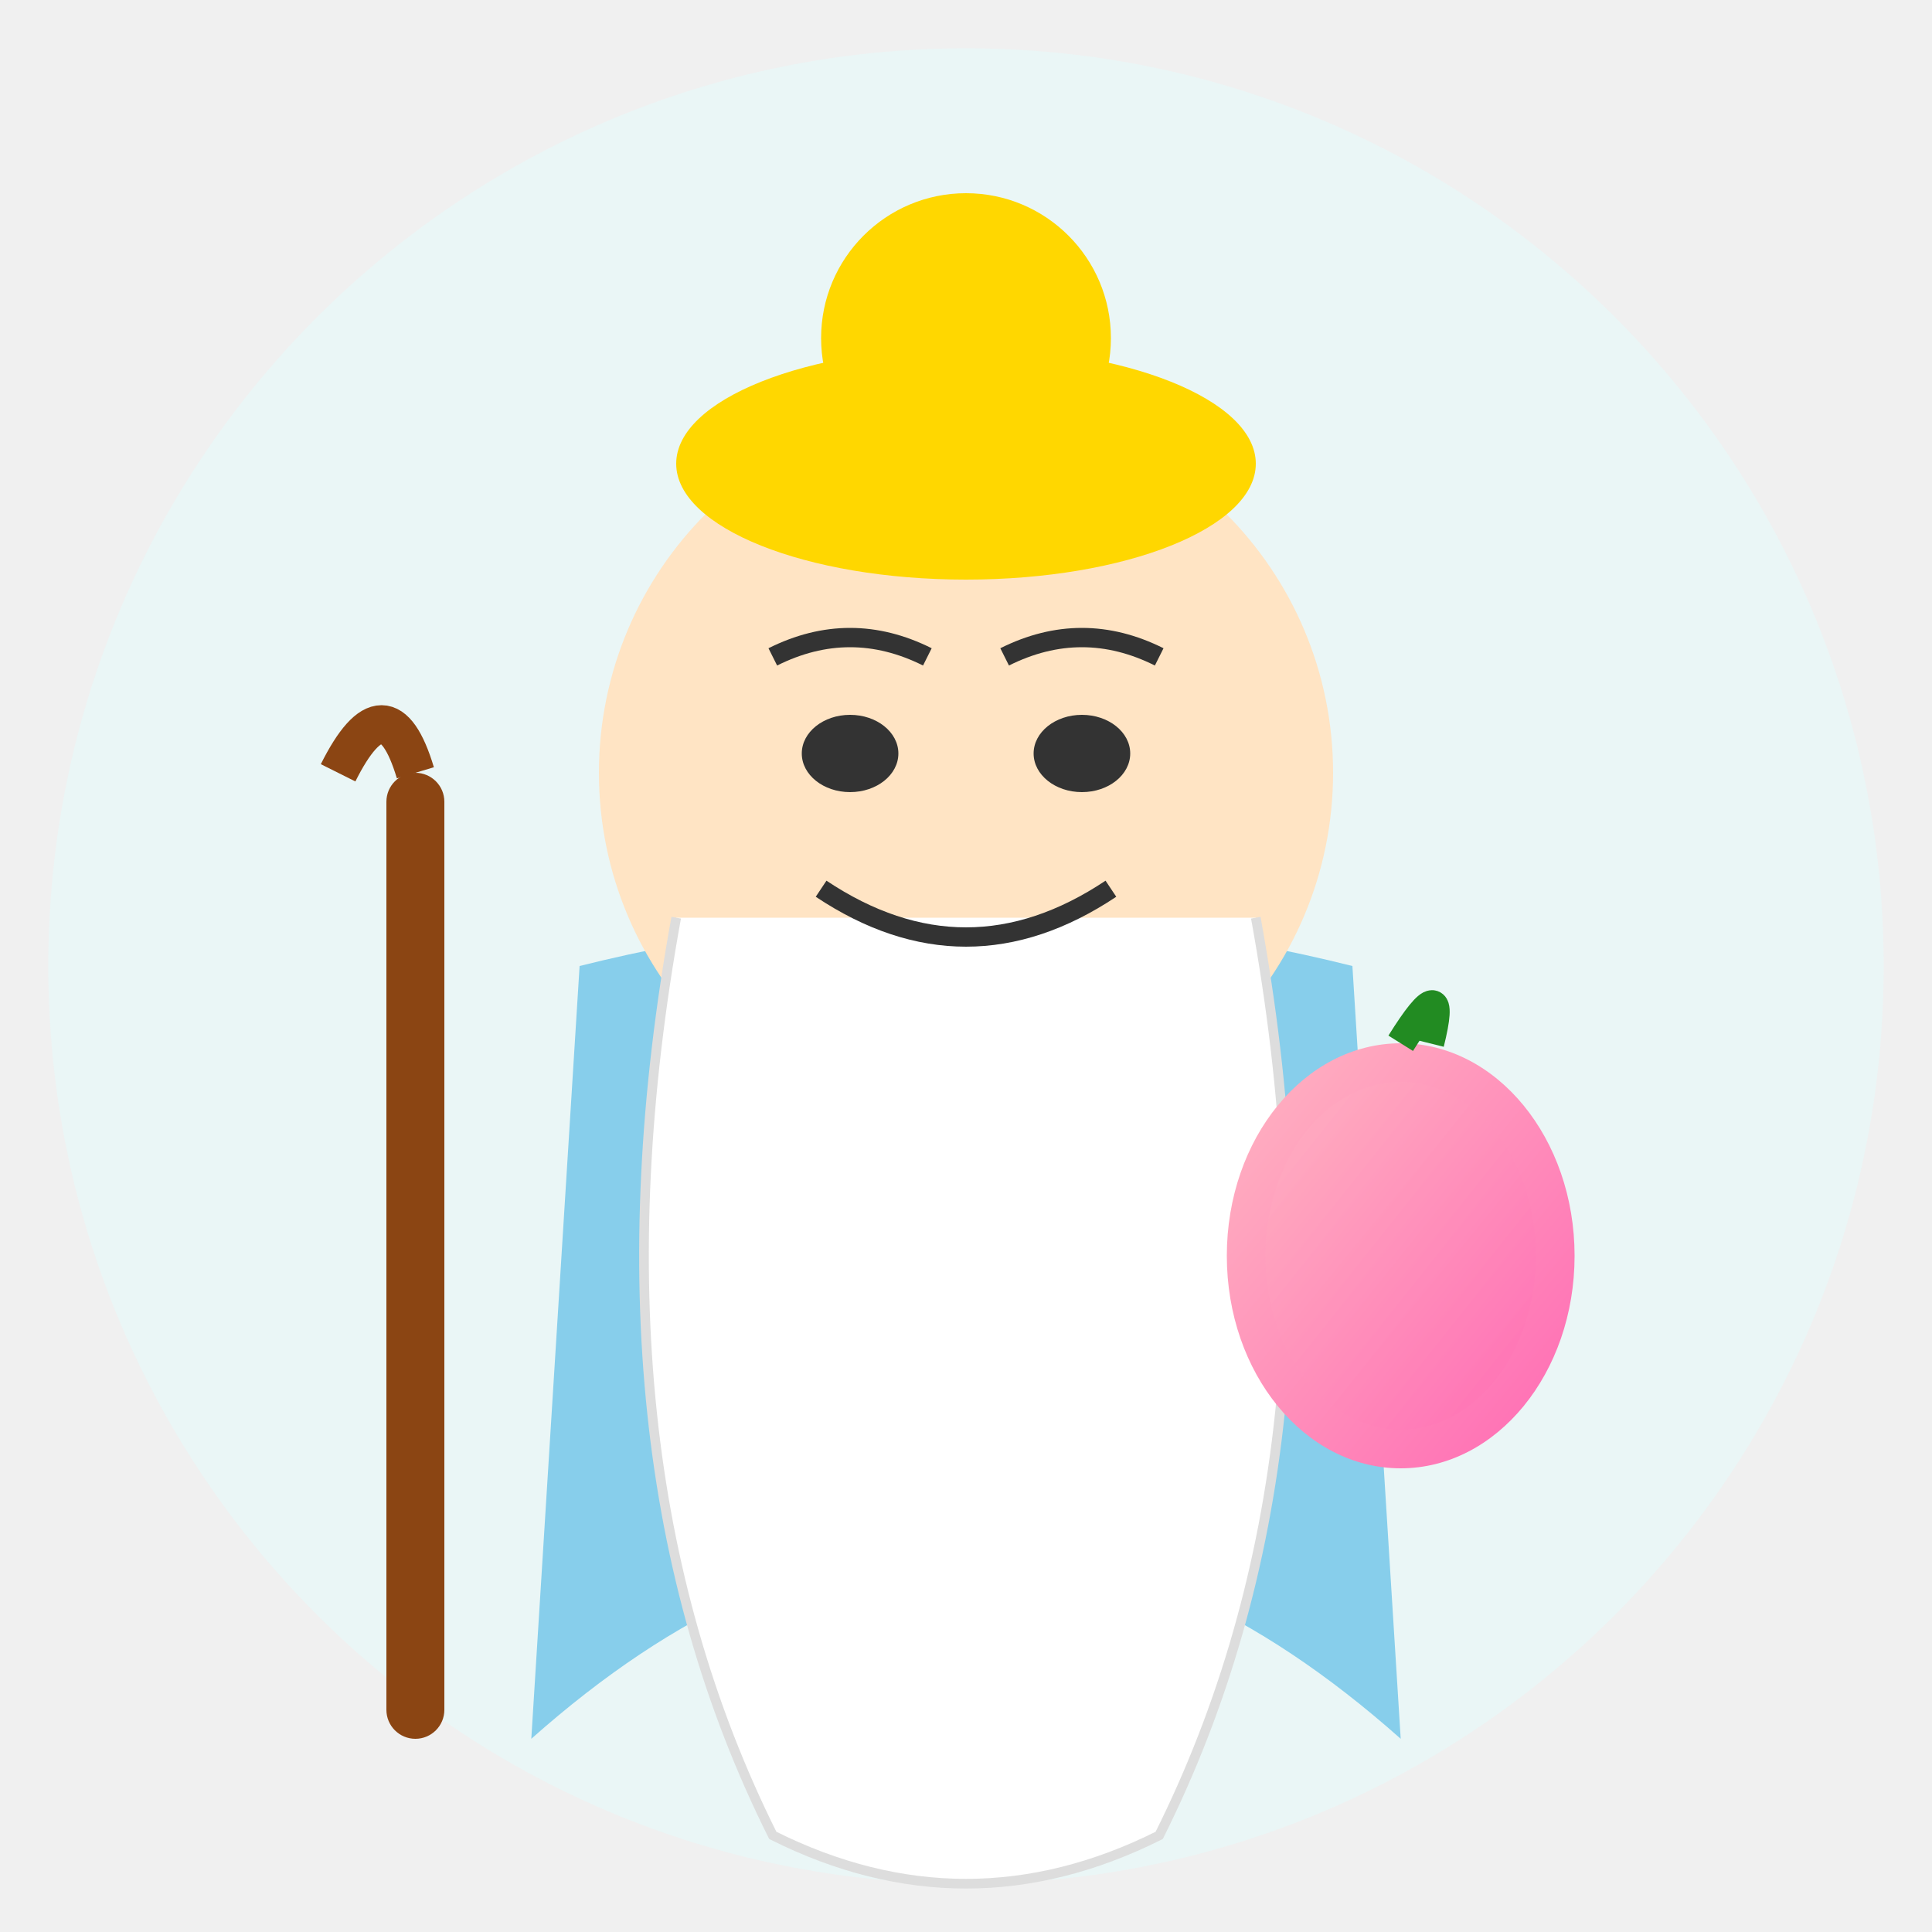
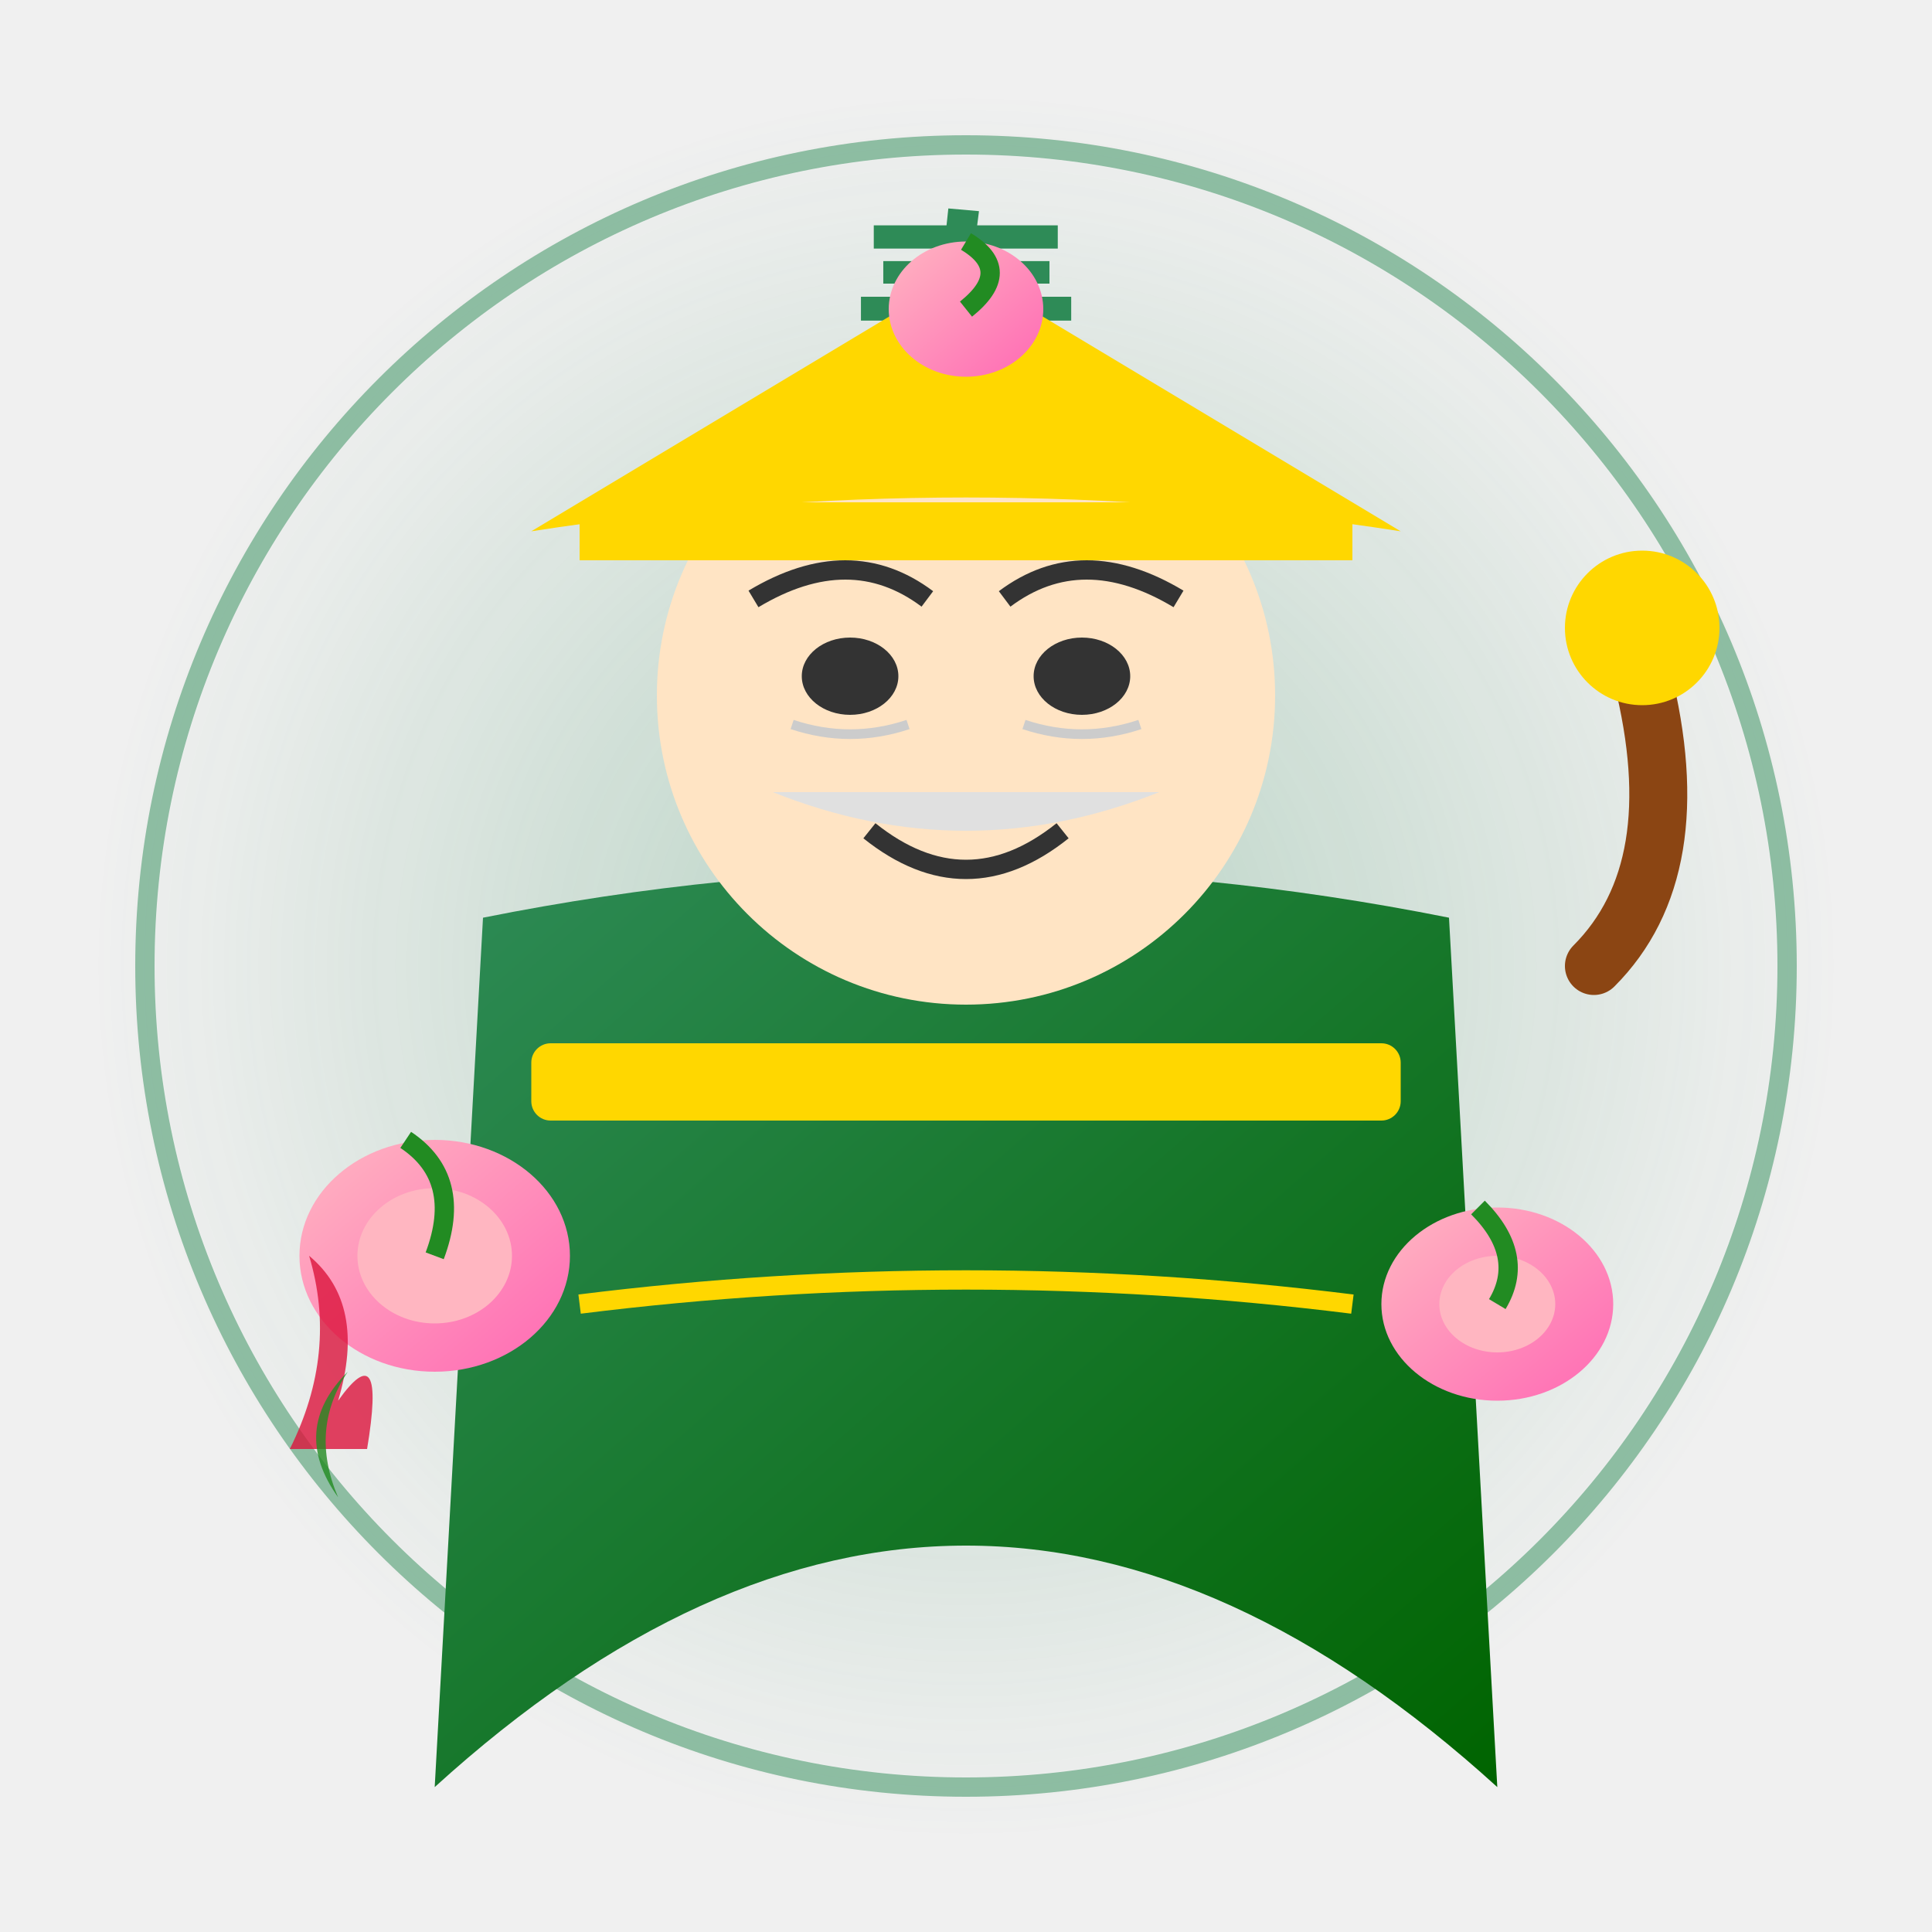
<svg xmlns="http://www.w3.org/2000/svg" viewBox="0 0 200 200">
  <defs>
-     <linearGradient id="peach" x1="0%" y1="0%" x2="100%" y2="100%">
+     <linearGradient id="longevity-emerald" x1="0%" y1="0%" x2="100%" y2="100%">
+       <stop offset="0%" style="stop-color:#2E8B57" />
+       <stop offset="100%" style="stop-color:#006400" />
+     </linearGradient>
+     <linearGradient id="longevity-peach" x1="0%" y1="0%" x2="100%" y2="100%">
      <stop offset="0%" style="stop-color:#FFB6C1" />
      <stop offset="100%" style="stop-color:#FF69B4" />
    </linearGradient>
+     <radialGradient id="longevity-glow" cx="50%" cy="50%" r="50%">
+       <stop offset="0%" style="stop-color:#2E8B57;stop-opacity:0.3" />
+       <stop offset="100%" style="stop-color:#2E8B57;stop-opacity:0" />
+     </radialGradient>
  </defs>
-   <circle cx="100" cy="100" r="95" fill="#E0FFFF" opacity="0.4" />
-   <path d="M55 180 Q100 140 145 180 L140 100 Q100 90 60 100 Z" fill="#87CEEB" />
-   <circle cx="100" cy="80" r="38" fill="#FFE4C4" />
-   <path d="M70 95 Q60 150 80 190 Q100 200 120 190 Q140 150 130 95" fill="#FFFFFF" stroke="#DDD" stroke-width="1" />
-   <ellipse cx="88" cy="78" rx="5" ry="4" fill="#333" />
-   <ellipse cx="112" cy="78" rx="5" ry="4" fill="#333" />
-   <path d="M80 68 Q88 64 96 68" stroke="#333" stroke-width="2" fill="none" />
-   <path d="M104 68 Q112 64 120 68" stroke="#333" stroke-width="2" fill="none" />
-   <path d="M85 92 Q100 102 115 92" stroke="#333" stroke-width="2" fill="none" />
-   <ellipse cx="100" cy="48" rx="30" ry="12" fill="#FFD700" />
-   <circle cx="100" cy="35" r="15" fill="#FFD700" />
-   <ellipse cx="145" cy="130" rx="18" ry="22" fill="url(#peach)" />
-   <path d="M145 108 Q150 100 148 108" stroke="#228B22" stroke-width="3" fill="none" />
-   <ellipse cx="145" cy="130" rx="14" ry="18" fill="url(#peach)" opacity="0.5" />
-   <rect x="40" y="80" width="6" height="100" fill="#8B4513" rx="3" />
-   <path d="M35 80 Q40 70 43 80" stroke="#8B4513" stroke-width="4" fill="none" />
+   <circle cx="100" cy="100" r="90" fill="url(#longevity-glow)" />
+   <circle cx="100" cy="100" r="85" fill="none" stroke="#2E8B57" stroke-width="2" opacity="0.5" />
+   <text x="100" y="42" font-size="24" fill="#2E8B57" text-anchor="middle" font-family="serif" font-weight="bold">寿</text>
+   <path d="M45 185 Q100 135 155 185 L150 95 Q100 85 50 95 Z" fill="url(#longevity-emerald)" />
+   <path d="M65 115 Q100 110 135 115" stroke="#FFD700" stroke-width="2" fill="none" />
+   <path d="M60 135 Q100 130 140 135" stroke="#FFD700" stroke-width="2" fill="none" />
+   <rect x="55" y="108" width="90" height="8" rx="2" fill="#FFD700" />
+   <circle cx="100" cy="72" r="32" fill="#FFE4C4" />
+   <ellipse cx="88" cy="70" rx="5" ry="4" fill="#333" />
+   <ellipse cx="112" cy="70" rx="5" ry="4" fill="#333" />
+   <path d="M78 62 Q88 56 96 62" stroke="#333" stroke-width="2" fill="none" />
+   <path d="M104 62 Q112 56 122 62" stroke="#333" stroke-width="2" fill="none" />
+   <path d="M82 75 Q88 77 94 75" stroke="#ccc" stroke-width="1" fill="none" />
+   <path d="M106 75 Q112 77 118 75" stroke="#ccc" stroke-width="1" fill="none" />
+   <path d="M80 82 Q100 90 120 82" fill="#E0E0E0" />
+   <path d="M90 86 Q100 94 110 86" stroke="#333" stroke-width="2" fill="none" />
+   <path d="M55 55 L100 28 L145 55 Q100 48 55 55" fill="#FFD700" />
+   <rect x="60" y="52" width="80" height="6" fill="#FFD700" />
+   <ellipse cx="100" cy="32" rx="8" ry="7" fill="url(#longevity-peach)" />
+   <path d="M100 25 Q105 28 100 32" stroke="#228B22" stroke-width="2" fill="none" />
+   <ellipse cx="45" cy="130" rx="14" ry="12" fill="url(#longevity-peach)" />
+   <ellipse cx="45" cy="130" rx="8" ry="7" fill="#FFB6C1" />
+   <path d="M42 118 Q48 122 45 130" stroke="#228B22" stroke-width="2" fill="none" />
+   <ellipse cx="155" cy="135" rx="12" ry="10" fill="url(#longevity-peach)" />
+   <ellipse cx="155" cy="135" rx="6" ry="5" fill="#FFB6C1" />
+   <path d="M153 125 Q158 130 155 135" stroke="#228B22" stroke-width="2" fill="none" />
+   <path d="M165 100 Q175 90 170 70" stroke="#8B4513" stroke-width="6" fill="none" stroke-linecap="round" />
+   <circle cx="170" cy="65" r="8" fill="#FFD700" />
+   <path d="M30 150 Q35 140 32 130 Q38 135 35 145 Q40 138 38 150" fill="#DC143C" opacity="0.8" />
+   <path d="M35 155 Q32 148 36 142 Q30 148 35 155" fill="#228B22" opacity="0.8" />
</svg>
